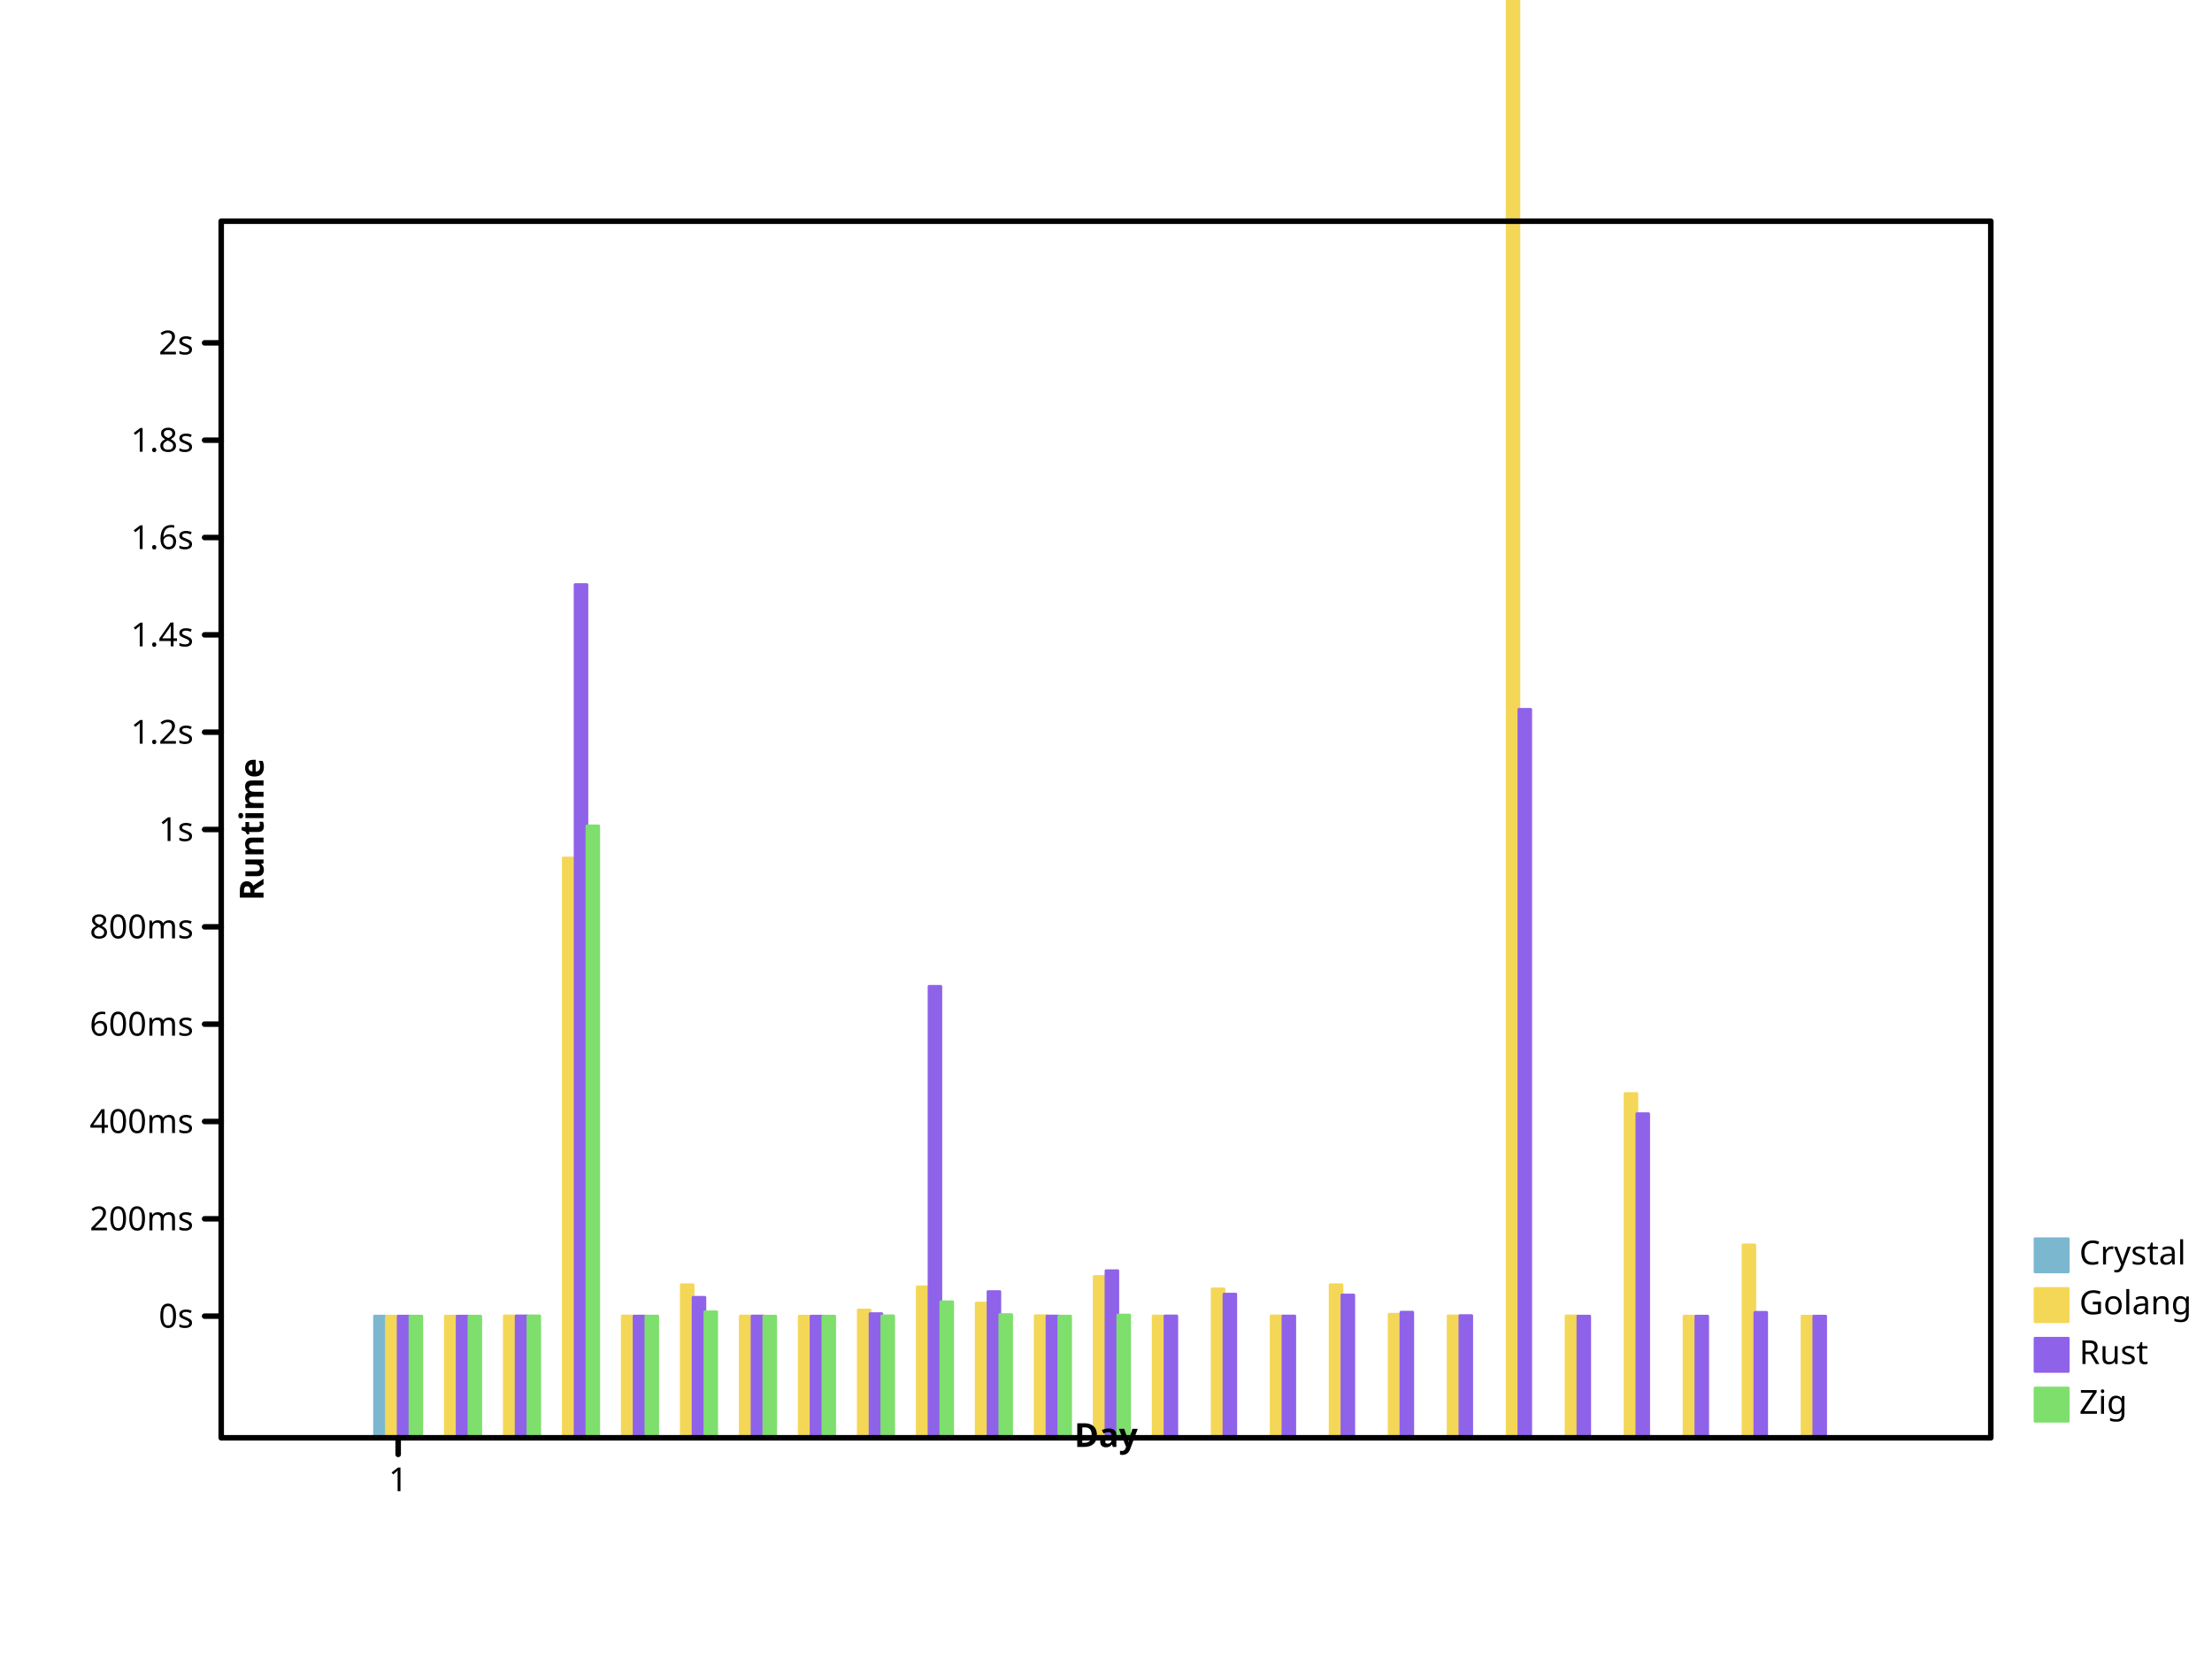
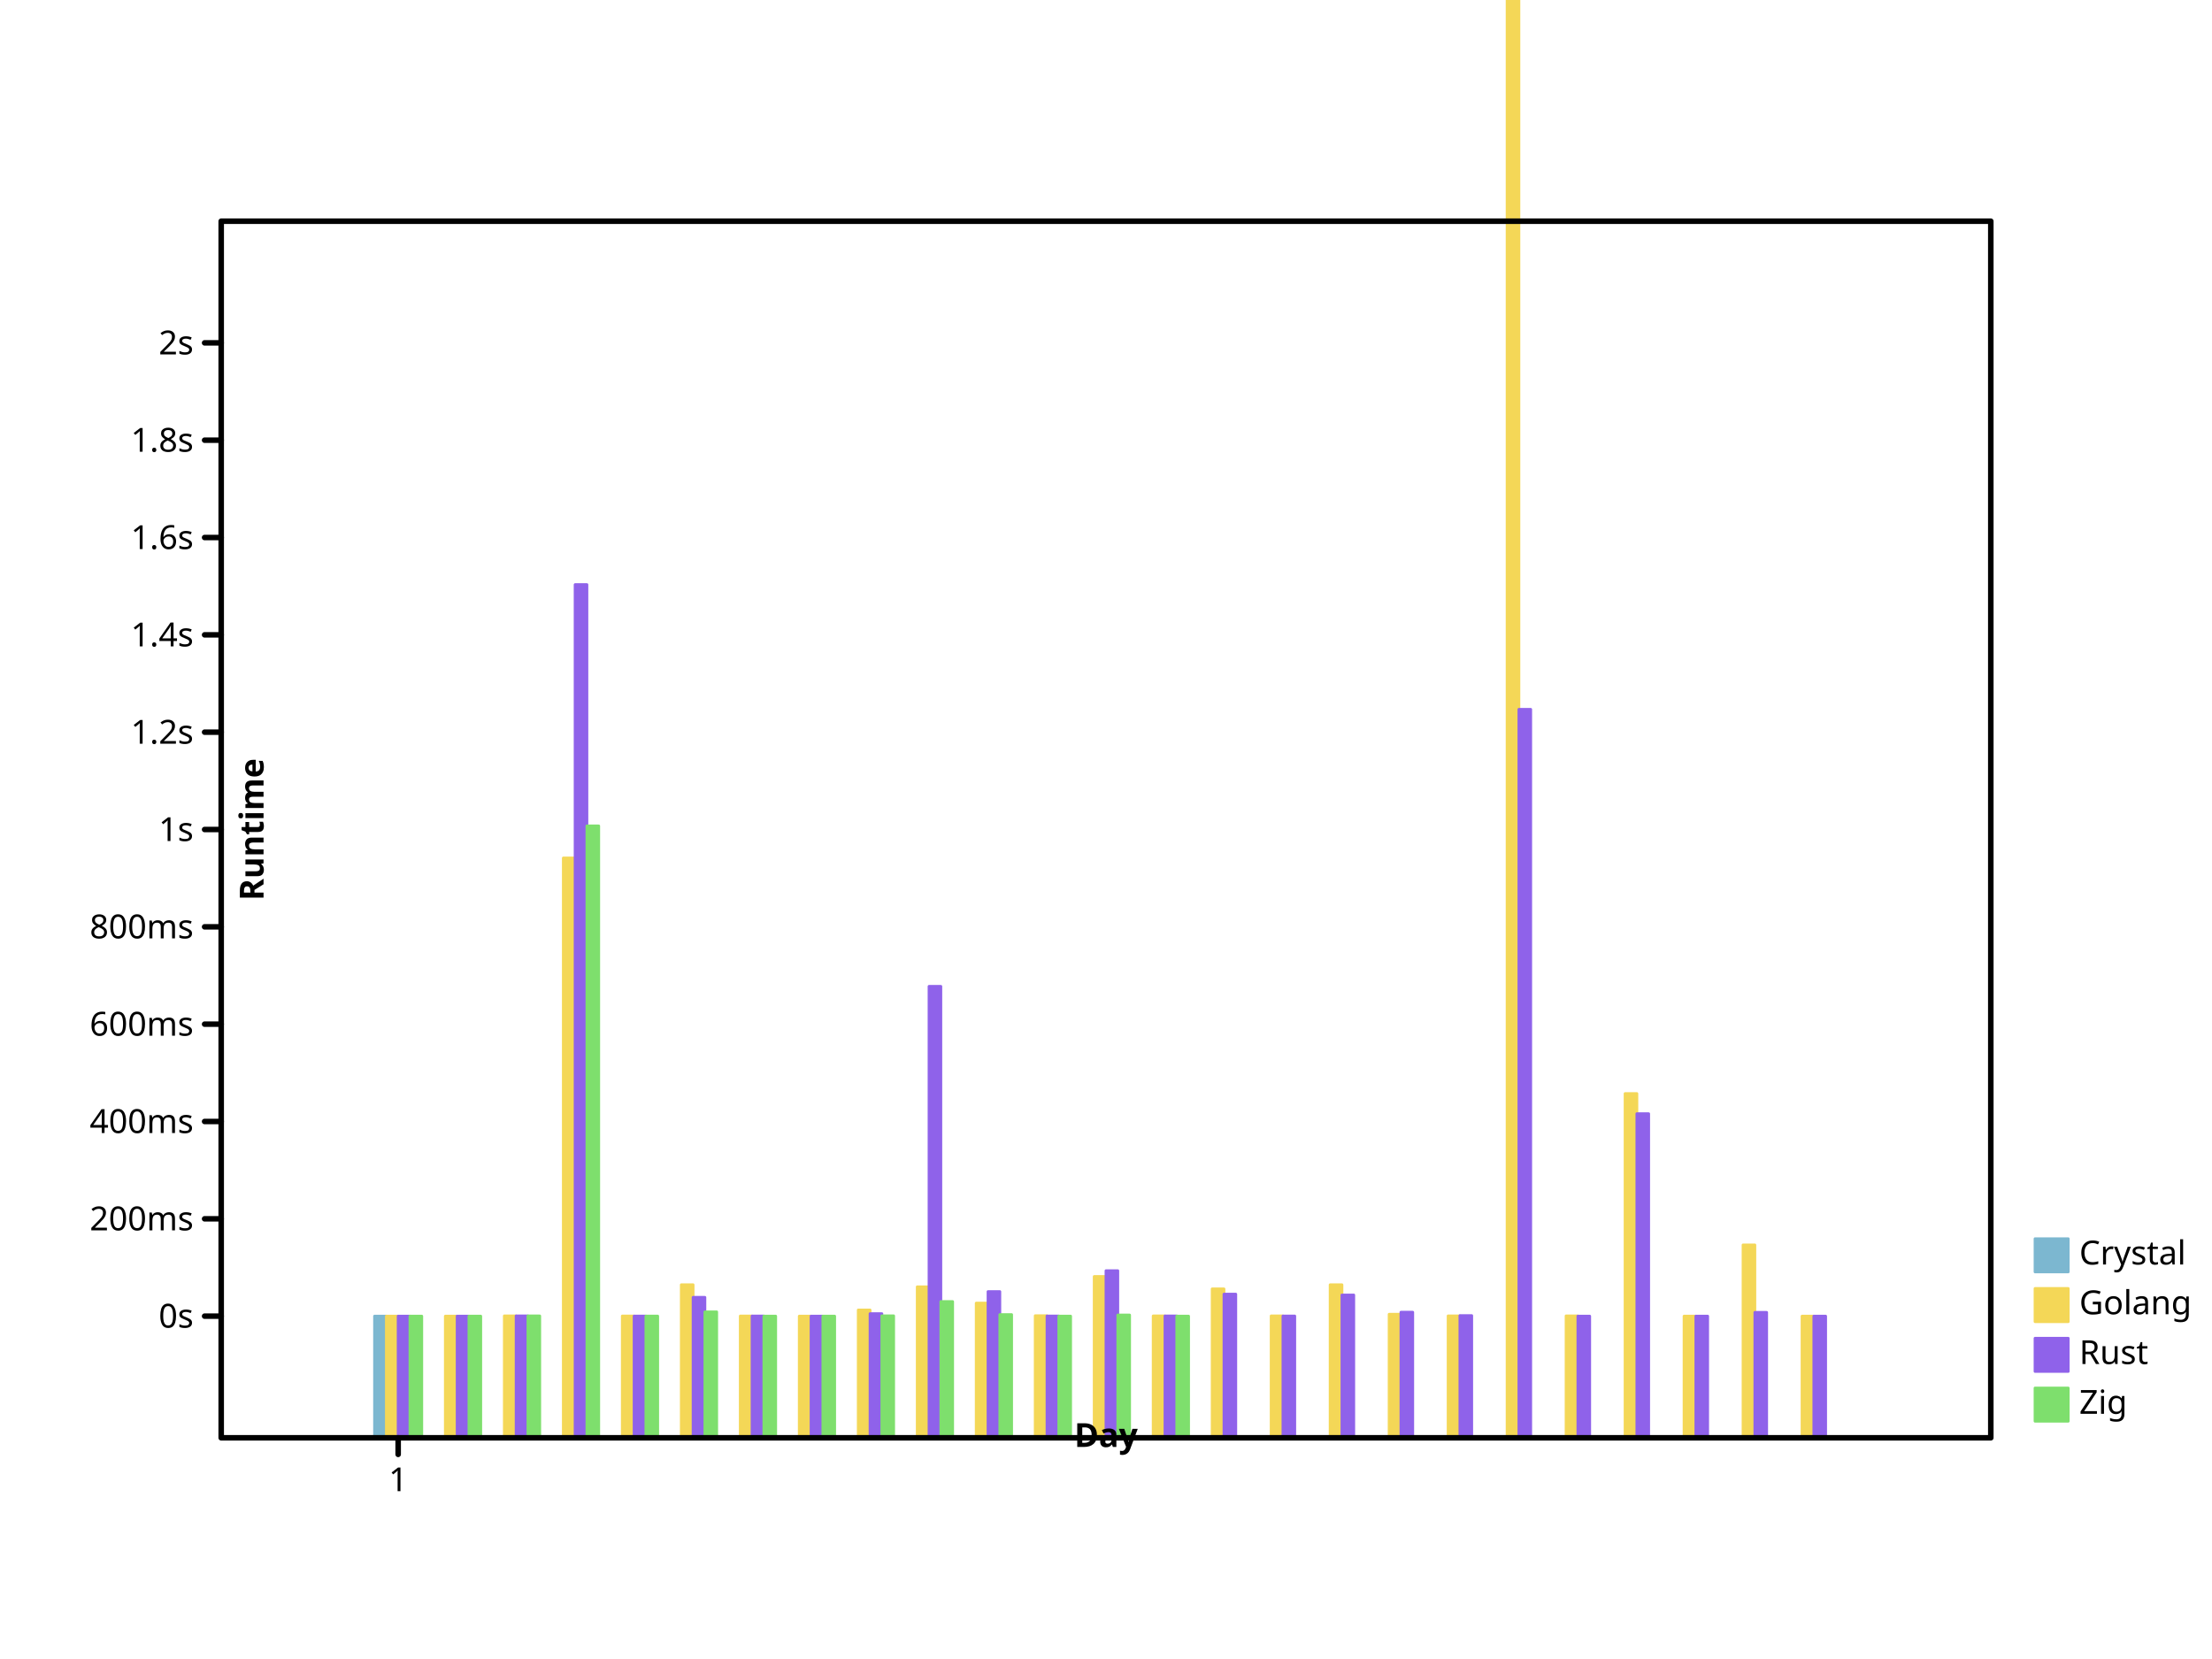
- <svg xmlns="http://www.w3.org/2000/svg" preserveAspectRatio="xMidYMid meet" width="800" height="600" viewbox="0 0 800 600">
+ <svg xmlns="http://www.w3.org/2000/svg" width="800" height="600" viewbox="0 0 800 600" preserveAspectRatio="xMidYMid meet">
  <defs>
-     <marker id="circle" viewBox="0 0 10 10 " refX="5" refY="5" markerUnits="userSpaceOnUse" markerWidth="2%" markerHeight="2%">
-       <circle fill="none" stroke="black" cx="5" cy="5" r="3" />
+     <marker viewBox="0 0 10 10 " refX="5" refY="5" markerUnits="userSpaceOnUse" markerWidth="2%" markerHeight="2%" id="circle">
+       <circle stroke="black" cx="5" cy="5" r="3" fill="none" />
    </marker>
-     <marker refX="5" refY="5" markerUnits="userSpaceOnUse" markerWidth="2%" markerHeight="2%" id="filled-circle" viewBox="0 0 10 10 ">
-       <circle cx="5" cy="5" r="3" fill="black" stroke="none" />
+     <marker markerUnits="userSpaceOnUse" markerWidth="2%" markerHeight="2%" id="filled-circle" viewBox="0 0 10 10 " refX="5" refY="5">
+       <circle fill="black" stroke="none" cx="5" cy="5" r="3" />
    </marker>
-     <marker refX="5" refY="5" markerUnits="userSpaceOnUse" markerWidth="2%" markerHeight="2%" id="square" viewBox="0 0 10 10 ">
-       <rect x="2" y="2" width="6" height="6" fill="none" stroke="black" />
+     <marker viewBox="0 0 10 10 " refX="5" refY="5" markerUnits="userSpaceOnUse" markerWidth="2%" markerHeight="2%" id="square">
+       <rect width="6" height="6" fill="none" stroke="black" x="2" y="2" />
    </marker>
    <marker refY="5" markerUnits="userSpaceOnUse" markerWidth="2%" markerHeight="2%" id="filled-square" viewBox="0 0 10 10 " refX="5">
-       <rect width="6" height="6" fill="black" stroke="none" x="2" y="2" />
+       <rect fill="black" stroke="none" x="2" y="2" width="6" height="6" />
    </marker>
  </defs>
-   <g stroke-linecap="round" stroke-linejoin="round" transform="translate(80 520 )scale(1 -1 )" fill="hsl(198, 47%, 65%)" stroke="hsl(198, 47%, 65%)" stroke-width="1px">
-     <rect x="5.546667e+01" y="0" width="4.266667e+00" height="4.400653e+01" vector-effect="non-scaling-stroke" />
+   <g fill="hsl(198, 47%, 65%)" stroke="hsl(198, 47%, 65%)" stroke-width="1px" stroke-linecap="round" stroke-linejoin="round" transform="translate(80 520 )scale(1 -1 )">
+     <rect vector-effect="non-scaling-stroke" x="5.546667e+01" y="0" width="4.266667e+00" height="4.400662e+01" />
  </g>
  <g stroke-linecap="round" stroke-linejoin="round" transform="translate(80 520 )scale(1 -1 )" fill="hsl(49, 88%, 65%)" stroke="hsl(49, 88%, 65%)" stroke-width="1px">
-     <rect x="5.973333e+01" y="0" width="4.266667e+00" height="4.400241e+01" vector-effect="non-scaling-stroke" />
+     <rect height="4.400241e+01" vector-effect="non-scaling-stroke" x="5.973333e+01" y="0" width="4.266667e+00" />
    <rect x="8.106667e+01" y="0" width="4.266667e+00" height="4.400484e+01" vector-effect="non-scaling-stroke" />
-     <rect width="4.266667e+00" height="4.409664e+01" vector-effect="non-scaling-stroke" x="1.024000e+02" y="0" />
-     <rect y="0" width="4.266667e+00" height="2.097016e+02" vector-effect="non-scaling-stroke" x="1.237333e+02" />
-     <rect x="1.450667e+02" y="0" width="4.266667e+00" height="4.405029e+01" vector-effect="non-scaling-stroke" />
+     <rect x="1.024000e+02" y="0" width="4.266667e+00" height="4.409664e+01" vector-effect="non-scaling-stroke" />
+     <rect height="2.097016e+02" vector-effect="non-scaling-stroke" x="1.237333e+02" y="0" width="4.266667e+00" />
+     <rect width="4.266667e+00" height="4.405029e+01" vector-effect="non-scaling-stroke" x="1.450667e+02" y="0" />
    <rect y="0" width="4.266667e+00" height="5.535243e+01" vector-effect="non-scaling-stroke" x="1.664000e+02" />
    <rect y="0" width="4.266667e+00" height="4.404342e+01" vector-effect="non-scaling-stroke" x="1.877333e+02" />
-     <rect y="0" width="4.266667e+00" height="4.400136e+01" vector-effect="non-scaling-stroke" x="2.090667e+02" />
-     <rect width="4.266667e+00" height="4.622952e+01" vector-effect="non-scaling-stroke" x="2.304000e+02" y="0" />
+     <rect x="2.090667e+02" y="0" width="4.266667e+00" height="4.400136e+01" vector-effect="non-scaling-stroke" />
+     <rect y="0" width="4.266667e+00" height="4.622952e+01" vector-effect="non-scaling-stroke" x="2.304000e+02" />
    <rect vector-effect="non-scaling-stroke" x="2.517333e+02" y="0" width="4.266667e+00" height="5.460722e+01" />
-     <rect x="2.730667e+02" y="0" width="4.266667e+00" height="4.871157e+01" vector-effect="non-scaling-stroke" />
-     <rect x="2.944000e+02" y="0" width="4.266667e+00" height="4.415016e+01" vector-effect="non-scaling-stroke" />
-     <rect vector-effect="non-scaling-stroke" x="3.157333e+02" y="0" width="4.266667e+00" height="5.833423e+01" />
-     <rect x="3.370667e+02" y="0" width="4.266667e+00" height="4.404200e+01" vector-effect="non-scaling-stroke" />
-     <rect vector-effect="non-scaling-stroke" x="3.584000e+02" y="0" width="4.266667e+00" height="5.385255e+01" />
-     <rect x="3.797333e+02" y="0" width="4.266667e+00" height="4.408992e+01" vector-effect="non-scaling-stroke" />
-     <rect height="5.534909e+01" vector-effect="non-scaling-stroke" x="4.010667e+02" y="0" width="4.266667e+00" />
-     <rect y="0" width="4.266667e+00" height="4.468289e+01" vector-effect="non-scaling-stroke" x="4.224000e+02" />
+     <rect height="4.871157e+01" vector-effect="non-scaling-stroke" x="2.730667e+02" y="0" width="4.266667e+00" />
+     <rect vector-effect="non-scaling-stroke" x="2.944000e+02" y="0" width="4.266667e+00" height="4.415016e+01" />
+     <rect height="5.833423e+01" vector-effect="non-scaling-stroke" x="3.157333e+02" y="0" width="4.266667e+00" />
+     <rect y="0" width="4.266667e+00" height="4.407651e+01" vector-effect="non-scaling-stroke" x="3.370667e+02" />
+     <rect width="4.266667e+00" height="5.385255e+01" vector-effect="non-scaling-stroke" x="3.584000e+02" y="0" />
+     <rect vector-effect="non-scaling-stroke" x="3.797333e+02" y="0" width="4.266667e+00" height="4.408992e+01" />
+     <rect vector-effect="non-scaling-stroke" x="4.010667e+02" y="0" width="4.266667e+00" height="5.534909e+01" />
+     <rect height="4.468289e+01" vector-effect="non-scaling-stroke" x="4.224000e+02" y="0" width="4.266667e+00" />
    <rect vector-effect="non-scaling-stroke" x="4.437333e+02" y="0" width="4.266667e+00" height="4.409594e+01" />
-     <rect vector-effect="non-scaling-stroke" x="4.650667e+02" y="0" width="4.266667e+00" height="6.740130e+02" />
-     <rect vector-effect="non-scaling-stroke" x="4.864000e+02" y="0" width="4.266667e+00" height="4.409445e+01" />
-     <rect y="0" width="4.266667e+00" height="1.244924e+02" vector-effect="non-scaling-stroke" x="5.077333e+02" />
+     <rect height="6.740130e+02" vector-effect="non-scaling-stroke" x="4.650667e+02" y="0" width="4.266667e+00" />
+     <rect y="0" width="4.266667e+00" height="4.409445e+01" vector-effect="non-scaling-stroke" x="4.864000e+02" />
+     <rect height="1.244924e+02" vector-effect="non-scaling-stroke" x="5.077333e+02" y="0" width="4.266667e+00" />
    <rect height="4.400394e+01" vector-effect="non-scaling-stroke" x="5.290667e+02" y="0" width="4.266667e+00" />
    <rect width="4.266667e+00" height="6.975917e+01" vector-effect="non-scaling-stroke" x="5.504000e+02" y="0" />
    <rect height="4.400157e+01" vector-effect="non-scaling-stroke" x="5.717333e+02" y="0" width="4.266667e+00" />
  </g>
  <g stroke-linejoin="round" transform="translate(80 520 )scale(1 -1 )" fill="hsl(260, 76%, 65%)" stroke="hsl(260, 76%, 65%)" stroke-width="1px" stroke-linecap="round">
-     <rect height="4.400227e+01" vector-effect="non-scaling-stroke" x="6.400000e+01" y="0" width="4.266667e+00" />
+     <rect vector-effect="non-scaling-stroke" x="6.400000e+01" y="0" width="4.266667e+00" height="4.400227e+01" />
    <rect x="8.533333e+01" y="0" width="4.266667e+00" height="4.400916e+01" vector-effect="non-scaling-stroke" />
    <rect x="1.066667e+02" y="0" width="4.266667e+00" height="4.408215e+01" vector-effect="non-scaling-stroke" />
-     <rect height="3.085703e+02" vector-effect="non-scaling-stroke" x="1.280000e+02" y="0" width="4.266667e+00" />
-     <rect vector-effect="non-scaling-stroke" x="1.493333e+02" y="0" width="4.266667e+00" height="4.402440e+01" />
+     <rect y="0" width="4.266667e+00" height="3.085703e+02" vector-effect="non-scaling-stroke" x="1.280000e+02" />
+     <rect y="0" width="4.266667e+00" height="4.402440e+01" vector-effect="non-scaling-stroke" x="1.493333e+02" />
    <rect vector-effect="non-scaling-stroke" x="1.706667e+02" y="0" width="4.266667e+00" height="5.079964e+01" />
-     <rect height="4.404217e+01" vector-effect="non-scaling-stroke" x="192" y="0" width="4.266667e+00" />
-     <rect height="4.400574e+01" vector-effect="non-scaling-stroke" x="2.133333e+02" y="0" width="4.266667e+00" />
-     <rect height="4.489036e+01" vector-effect="non-scaling-stroke" x="2.346667e+02" y="0" width="4.266667e+00" />
+     <rect x="192" y="0" width="4.266667e+00" height="4.404217e+01" vector-effect="non-scaling-stroke" />
+     <rect vector-effect="non-scaling-stroke" x="2.133333e+02" y="0" width="4.266667e+00" height="4.400574e+01" />
+     <rect vector-effect="non-scaling-stroke" x="2.346667e+02" y="0" width="4.266667e+00" height="4.489036e+01" />
    <rect vector-effect="non-scaling-stroke" x="256" y="0" width="4.266667e+00" height="1.632705e+02" />
-     <rect y="0" width="4.266667e+00" height="5.288153e+01" vector-effect="non-scaling-stroke" x="2.773333e+02" />
-     <rect width="4.266667e+00" height="4.405132e+01" vector-effect="non-scaling-stroke" x="2.986667e+02" y="0" />
-     <rect vector-effect="non-scaling-stroke" x="320" y="0" width="4.266667e+00" height="6.043265e+01" />
-     <rect height="4.407135e+01" vector-effect="non-scaling-stroke" x="3.413333e+02" y="0" width="4.266667e+00" />
-     <rect vector-effect="non-scaling-stroke" x="3.626667e+02" y="0" width="4.266667e+00" height="5.195903e+01" />
+     <rect height="5.288153e+01" vector-effect="non-scaling-stroke" x="2.773333e+02" y="0" width="4.266667e+00" />
+     <rect vector-effect="non-scaling-stroke" x="2.986667e+02" y="0" width="4.266667e+00" height="4.405132e+01" />
+     <rect height="6.043265e+01" vector-effect="non-scaling-stroke" x="320" y="0" width="4.266667e+00" />
+     <rect width="4.266667e+00" height="4.407135e+01" vector-effect="non-scaling-stroke" x="3.413333e+02" y="0" />
+     <rect height="5.195903e+01" vector-effect="non-scaling-stroke" x="3.626667e+02" y="0" width="4.266667e+00" />
    <rect height="4.404799e+01" vector-effect="non-scaling-stroke" x="384" y="0" width="4.266667e+00" />
    <rect vector-effect="non-scaling-stroke" x="4.053333e+02" y="0" width="4.266667e+00" height="5.164855e+01" />
-     <rect vector-effect="non-scaling-stroke" x="4.266667e+02" y="0" width="4.266667e+00" height="4.542256e+01" />
-     <rect y="0" width="4.266667e+00" height="4.419438e+01" vector-effect="non-scaling-stroke" x="448" />
-     <rect width="4.266667e+00" height="2.634562e+02" vector-effect="non-scaling-stroke" x="4.693333e+02" y="0" />
-     <rect vector-effect="non-scaling-stroke" x="4.906667e+02" y="0" width="4.266667e+00" height="4.400514e+01" />
-     <rect height="1.172092e+02" vector-effect="non-scaling-stroke" x="512" y="0" width="4.266667e+00" />
-     <rect y="0" width="4.266667e+00" height="4.400162e+01" vector-effect="non-scaling-stroke" x="5.333333e+02" />
-     <rect height="4.535789e+01" vector-effect="non-scaling-stroke" x="5.546667e+02" y="0" width="4.266667e+00" />
-     <rect y="0" width="4.266667e+00" height="4.400004e+01" vector-effect="non-scaling-stroke" x="576" />
+     <rect width="4.266667e+00" height="4.542256e+01" vector-effect="non-scaling-stroke" x="4.266667e+02" y="0" />
+     <rect width="4.266667e+00" height="4.419438e+01" vector-effect="non-scaling-stroke" x="448" y="0" />
+     <rect y="0" width="4.266667e+00" height="2.634562e+02" vector-effect="non-scaling-stroke" x="4.693333e+02" />
+     <rect width="4.266667e+00" height="4.400514e+01" vector-effect="non-scaling-stroke" x="4.906667e+02" y="0" />
+     <rect x="512" y="0" width="4.266667e+00" height="1.172092e+02" vector-effect="non-scaling-stroke" />
+     <rect vector-effect="non-scaling-stroke" x="5.333333e+02" y="0" width="4.266667e+00" height="4.400162e+01" />
+     <rect width="4.266667e+00" height="4.535789e+01" vector-effect="non-scaling-stroke" x="5.546667e+02" y="0" />
+     <rect width="4.266667e+00" height="4.400004e+01" vector-effect="non-scaling-stroke" x="576" y="0" />
  </g>
-   <g fill="hsl(111, 64%, 65%)" stroke="hsl(111, 64%, 65%)" stroke-width="1px" stroke-linecap="round" stroke-linejoin="round" transform="translate(80 520 )scale(1 -1 )">
-     <rect vector-effect="non-scaling-stroke" x="6.826667e+01" y="0" width="4.266667e+00" height="4.400095e+01" />
-     <rect x="8.960000e+01" y="0" width="4.266667e+00" height="4.400076e+01" vector-effect="non-scaling-stroke" />
+   <g stroke="hsl(111, 64%, 65%)" stroke-width="1px" stroke-linecap="round" stroke-linejoin="round" transform="translate(80 520 )scale(1 -1 )" fill="hsl(111, 64%, 65%)">
+     <rect x="6.826667e+01" y="0" width="4.266667e+00" height="4.400095e+01" vector-effect="non-scaling-stroke" />
+     <rect height="4.400076e+01" vector-effect="non-scaling-stroke" x="8.960000e+01" y="0" width="4.266667e+00" />
    <rect vector-effect="non-scaling-stroke" x="1.109333e+02" y="0" width="4.266667e+00" height="4.408312e+01" />
-     <rect x="1.322667e+02" y="0" width="4.266667e+00" height="2.212965e+02" vector-effect="non-scaling-stroke" />
-     <rect width="4.266667e+00" height="4.401941e+01" vector-effect="non-scaling-stroke" x="1.536000e+02" y="0" />
-     <rect width="4.266667e+00" height="4.554858e+01" vector-effect="non-scaling-stroke" x="1.749333e+02" y="0" />
+     <rect vector-effect="non-scaling-stroke" x="1.322667e+02" y="0" width="4.266667e+00" height="2.212965e+02" />
+     <rect height="4.401941e+01" vector-effect="non-scaling-stroke" x="1.536000e+02" y="0" width="4.266667e+00" />
+     <rect vector-effect="non-scaling-stroke" x="1.749333e+02" y="0" width="4.266667e+00" height="4.554144e+01" />
    <rect vector-effect="non-scaling-stroke" x="1.962667e+02" y="0" width="4.266667e+00" height="4.400657e+01" />
-     <rect width="4.266667e+00" height="4.400066e+01" vector-effect="non-scaling-stroke" x="2.176000e+02" y="0" />
-     <rect y="0" width="4.266667e+00" height="4.411379e+01" vector-effect="non-scaling-stroke" x="2.389333e+02" />
-     <rect vector-effect="non-scaling-stroke" x="2.602667e+02" y="0" width="4.266667e+00" height="4.919200e+01" />
+     <rect vector-effect="non-scaling-stroke" x="2.176000e+02" y="0" width="4.266667e+00" height="4.400066e+01" />
+     <rect width="4.266667e+00" height="4.411379e+01" vector-effect="non-scaling-stroke" x="2.389333e+02" y="0" />
+     <rect y="0" width="4.266667e+00" height="4.926944e+01" vector-effect="non-scaling-stroke" x="2.602667e+02" />
    <rect height="4.456142e+01" vector-effect="non-scaling-stroke" x="2.816000e+02" y="0" width="4.266667e+00" />
-     <rect vector-effect="non-scaling-stroke" x="3.029333e+02" y="0" width="4.266667e+00" height="4.401033e+01" />
-     <rect width="4.266667e+00" height="4.440656e+01" vector-effect="non-scaling-stroke" x="3.242667e+02" y="0" />
+     <rect y="0" width="4.266667e+00" height="4.401033e+01" vector-effect="non-scaling-stroke" x="3.029333e+02" />
+     <rect vector-effect="non-scaling-stroke" x="3.242667e+02" y="0" width="4.266667e+00" height="4.440656e+01" />
+     <rect y="0" width="4.266667e+00" height="4.400732e+01" vector-effect="non-scaling-stroke" x="3.456000e+02" />
  </g>
-   <g font-family="sans-serif" stroke-linejoin="round" font-size="12px" dominant-baseline="hanging" fill="hsl(198, 47%, 65%)" font-style="normal" text-anchor="start" stroke-width="1px" stroke-linecap="round" stroke="hsl(198, 47%, 65%)" font-weight="normal">
-     <rect x="736" y="448" width="12" height="12" vector-effect="non-scaling-stroke" />
-     <g fill="black" stroke="black">
+   <g stroke="hsl(198, 47%, 65%)" stroke-width="1px" stroke-linejoin="round" font-family="sans-serif" font-size="12px" dominant-baseline="hanging" font-weight="normal" fill="hsl(198, 47%, 65%)" stroke-linecap="round" font-style="normal" text-anchor="start">
+     <rect y="448" width="12" height="12" vector-effect="non-scaling-stroke" x="736" />
+     <g stroke="black" fill="black">
      <text dominant-baseline="hanging" stroke="none" vector-effect="non-scaling-stroke" x="752" y="448">Crystal</text>
    </g>
-     <g fill="hsl(49, 88%, 65%)" font-size="12px" font-style="normal" text-anchor="start" stroke-width="1px" font-family="sans-serif" font-weight="normal" dominant-baseline="hanging" stroke-linejoin="round" stroke-linecap="round" stroke="hsl(49, 88%, 65%)">
-       <rect height="12" vector-effect="non-scaling-stroke" x="736" y="466" width="12" />
+     <g text-anchor="start" fill="hsl(49, 88%, 65%)" stroke-linecap="round" font-size="12px" font-family="sans-serif" font-style="normal" stroke-width="1px" stroke-linejoin="round" dominant-baseline="hanging" font-weight="normal" stroke="hsl(49, 88%, 65%)">
+       <rect vector-effect="non-scaling-stroke" x="736" y="466" width="12" height="12" />
      <g stroke="black" fill="black">
-         <text dominant-baseline="hanging" stroke="none" vector-effect="non-scaling-stroke" x="752" y="466">Golang</text>
+         <text stroke="none" vector-effect="non-scaling-stroke" x="752" y="466" dominant-baseline="hanging">Golang</text>
      </g>
-       <g text-anchor="start" fill="hsl(260, 76%, 65%)" font-size="12px" font-style="normal" dominant-baseline="hanging" stroke-width="1px" stroke-linecap="round" stroke-linejoin="round" stroke="hsl(260, 76%, 65%)" font-family="sans-serif" font-weight="normal">
-         <rect vector-effect="non-scaling-stroke" x="736" y="484" width="12" height="12" />
-         <g fill="black" stroke="black">
-           <text stroke="none" vector-effect="non-scaling-stroke" x="752" y="484" dominant-baseline="hanging">Rust</text>
+       <g stroke-linejoin="round" font-family="sans-serif" font-weight="normal" font-size="12px" font-style="normal" dominant-baseline="hanging" stroke="hsl(260, 76%, 65%)" fill="hsl(260, 76%, 65%)" stroke-linecap="round" text-anchor="start" stroke-width="1px">
+         <rect y="484" width="12" height="12" vector-effect="non-scaling-stroke" x="736" />
+         <g stroke="black" fill="black">
+           <text x="752" y="484" dominant-baseline="hanging" stroke="none" vector-effect="non-scaling-stroke">Rust</text>
        </g>
-         <g font-style="normal" text-anchor="start" stroke-width="1px" stroke-linecap="round" font-weight="normal" dominant-baseline="hanging" fill="hsl(111, 64%, 65%)" stroke="hsl(111, 64%, 65%)" font-family="sans-serif" font-size="12px" stroke-linejoin="round">
+         <g fill="hsl(111, 64%, 65%)" stroke-linecap="round" font-size="12px" font-style="normal" text-anchor="start" stroke="hsl(111, 64%, 65%)" stroke-width="1px" font-family="sans-serif" font-weight="normal" dominant-baseline="hanging" stroke-linejoin="round">
          <rect vector-effect="non-scaling-stroke" x="736" y="502" width="12" height="12" />
-           <g stroke="black" fill="black">
-             <text dominant-baseline="hanging" stroke="none" vector-effect="non-scaling-stroke" x="752" y="502">Zig</text>
-             <g stroke-width="2px" fill="none" font-family="sans-serif" stroke-linejoin="round" font-size="12px" font-style="normal" text-anchor="start" dominant-baseline="hanging" stroke-linecap="round" font-weight="normal">
-               <rect x="80" y="80" width="640" height="440" vector-effect="non-scaling-stroke" />
+           <g fill="black" stroke="black">
+             <text stroke="none" vector-effect="non-scaling-stroke" x="752" y="502" dominant-baseline="hanging">Zig</text>
+             <g stroke-linecap="round" font-size="12px" text-anchor="start" dominant-baseline="hanging" stroke-linejoin="round" font-family="sans-serif" font-style="normal" stroke-width="2px" font-weight="normal" fill="none">
+               <rect height="440" vector-effect="non-scaling-stroke" x="80" y="80" width="640" />
            </g>
-             <g text-anchor="start" stroke-linejoin="round" font-weight="normal" dominant-baseline="hanging" transform="translate(80 520 )scale(1 -1 )" fill="none" stroke="black" font-style="normal" stroke-width="2px" stroke-linecap="round" font-size="12px" font-family="sans-serif">
+             <g font-family="sans-serif" font-weight="normal" transform="translate(80 520 )scale(1 -1 )" fill="none" text-anchor="start" font-style="normal" stroke="black" stroke-width="2px" stroke-linejoin="round" dominant-baseline="hanging" stroke-linecap="round" font-size="12px">
              <path vector-effect="non-scaling-stroke" d="M64,0 L64,-6 " />
            </g>
-             <g font-style="normal" fill="black" stroke="black" font-family="sans-serif" dominant-baseline="hanging" transform="translate(80 520 )scale(1 1 )" stroke-width="2px" stroke-linecap="round" text-anchor="middle" font-weight="normal" stroke-linejoin="round" font-size="12px">
+             <g stroke-width="2px" font-family="sans-serif" font-style="normal" text-anchor="middle" transform="translate(80 520 )scale(1 1 )" dominant-baseline="hanging" stroke="black" stroke-linejoin="round" font-weight="normal" fill="black" stroke-linecap="round" font-size="12px">
              <text stroke="none" vector-effect="non-scaling-stroke" x="64" y="10" dominant-baseline="hanging">1</text>
            </g>
-             <g font-family="sans-serif" dominant-baseline="baseline" fill="black" stroke="black" font-style="normal" stroke-linecap="round" text-anchor="middle" stroke-width="2px" font-weight="bold" transform="translate(80 520 )scale(1 1 )rotate(0 0 0 )" stroke-linejoin="round" font-size="12px">
+             <g font-style="normal" text-anchor="middle" stroke="black" stroke-width="2px" stroke-linejoin="round" font-weight="bold" fill="black" font-size="12px" dominant-baseline="baseline" transform="translate(80 520 )scale(1 1 )rotate(0 0 0 )" font-family="sans-serif" stroke-linecap="round">
              <text x="320" y="-6" dominant-baseline="baseline" stroke="none" vector-effect="non-scaling-stroke">Day</text>
            </g>
-             <g font-size="12px" text-anchor="middle" stroke-width="2px" stroke-linecap="round" fill="black" stroke="black" font-family="sans-serif" font-weight="bold" dominant-baseline="baseline" transform="translate(80 520 )scale(1 -1 )" stroke-linejoin="round" font-style="normal">
+             <g fill="black" font-size="12px" transform="translate(80 520 )scale(1 -1 )" stroke-linejoin="round" font-family="sans-serif" stroke-linecap="round" font-style="normal" text-anchor="middle" dominant-baseline="baseline" stroke="black" stroke-width="2px" font-weight="bold">
              <path d="M0,44 L-6,44 M0,7.920000e+01 L-6,7.920000e+01 M0,1.144000e+02 L-6,1.144000e+02 M0,1.496000e+02 L-6,1.496000e+02 M0,1.848000e+02 L-6,1.848000e+02 M0,220 L-6,220 M0,2.552000e+02 L-6,2.552000e+02 M0,2.904000e+02 L-6,2.904000e+02 M0,3.256000e+02 L-6,3.256000e+02 M0,3.608000e+02 L-6,3.608000e+02 M0,396 L-6,396 " vector-effect="non-scaling-stroke" />
            </g>
-             <g transform="translate(80 520 )scale(1 1 )" font-style="normal" stroke-width="2px" font-family="sans-serif" font-weight="normal" dominant-baseline="middle" fill="black" stroke-linecap="round" stroke-linejoin="round" font-size="12px" text-anchor="end" stroke="black">
-               <text y="-44" dominant-baseline="middle" stroke="none" vector-effect="non-scaling-stroke" x="-10">0s</text>
-               <text y="-7.920000e+01" dominant-baseline="middle" stroke="none" vector-effect="non-scaling-stroke" x="-10">200ms</text>
+             <g fill="black" font-size="12px" text-anchor="end" dominant-baseline="middle" font-family="sans-serif" font-weight="normal" stroke-linecap="round" font-style="normal" transform="translate(80 520 )scale(1 1 )" stroke="black" stroke-width="2px" stroke-linejoin="round">
+               <text stroke="none" vector-effect="non-scaling-stroke" x="-10" y="-44" dominant-baseline="middle">0s</text>
+               <text stroke="none" vector-effect="non-scaling-stroke" x="-10" y="-7.920000e+01" dominant-baseline="middle">200ms</text>
              <text dominant-baseline="middle" stroke="none" vector-effect="non-scaling-stroke" x="-10" y="-1.144000e+02">400ms</text>
-               <text stroke="none" vector-effect="non-scaling-stroke" x="-10" y="-1.496000e+02" dominant-baseline="middle">600ms</text>
-               <text dominant-baseline="middle" stroke="none" vector-effect="non-scaling-stroke" x="-10" y="-1.848000e+02">800ms</text>
+               <text vector-effect="non-scaling-stroke" x="-10" y="-1.496000e+02" dominant-baseline="middle" stroke="none">600ms</text>
+               <text vector-effect="non-scaling-stroke" x="-10" y="-1.848000e+02" dominant-baseline="middle" stroke="none">800ms</text>
              <text x="-10" y="-220" dominant-baseline="middle" stroke="none" vector-effect="non-scaling-stroke">1s</text>
              <text stroke="none" vector-effect="non-scaling-stroke" x="-10" y="-2.552000e+02" dominant-baseline="middle">1.2s</text>
-               <text x="-10" y="-2.904000e+02" dominant-baseline="middle" stroke="none" vector-effect="non-scaling-stroke">1.4s</text>
-               <text y="-3.256000e+02" dominant-baseline="middle" stroke="none" vector-effect="non-scaling-stroke" x="-10">1.6s</text>
+               <text dominant-baseline="middle" stroke="none" vector-effect="non-scaling-stroke" x="-10" y="-2.904000e+02">1.4s</text>
+               <text vector-effect="non-scaling-stroke" x="-10" y="-3.256000e+02" dominant-baseline="middle" stroke="none">1.6s</text>
              <text y="-3.608000e+02" dominant-baseline="middle" stroke="none" vector-effect="non-scaling-stroke" x="-10">1.8s</text>
              <text y="-396" dominant-baseline="middle" stroke="none" vector-effect="non-scaling-stroke" x="-10">2s</text>
            </g>
-             <g fill="black" font-family="sans-serif" stroke-width="2px" stroke-linejoin="round" font-size="12px" stroke="black" font-weight="bold" dominant-baseline="hanging" transform="translate(80 520 )scale(1 1 )rotate(-90 0 0 )" stroke-linecap="round" font-style="normal" text-anchor="middle">
-               <text dominant-baseline="hanging" stroke="none" vector-effect="non-scaling-stroke" x="220" y="6">Runtime</text>
+             <g font-style="normal" stroke="black" stroke-width="2px" dominant-baseline="hanging" transform="translate(80 520 )scale(1 1 )rotate(-90 0 0 )" fill="black" stroke-linecap="round" font-size="12px" font-weight="bold" stroke-linejoin="round" font-family="sans-serif" text-anchor="middle">
+               <text vector-effect="non-scaling-stroke" x="220" y="6" dominant-baseline="hanging" stroke="none">Runtime</text>
            </g>
          </g>
        </g>
      </g>
    </g>
  </g>
</svg>
